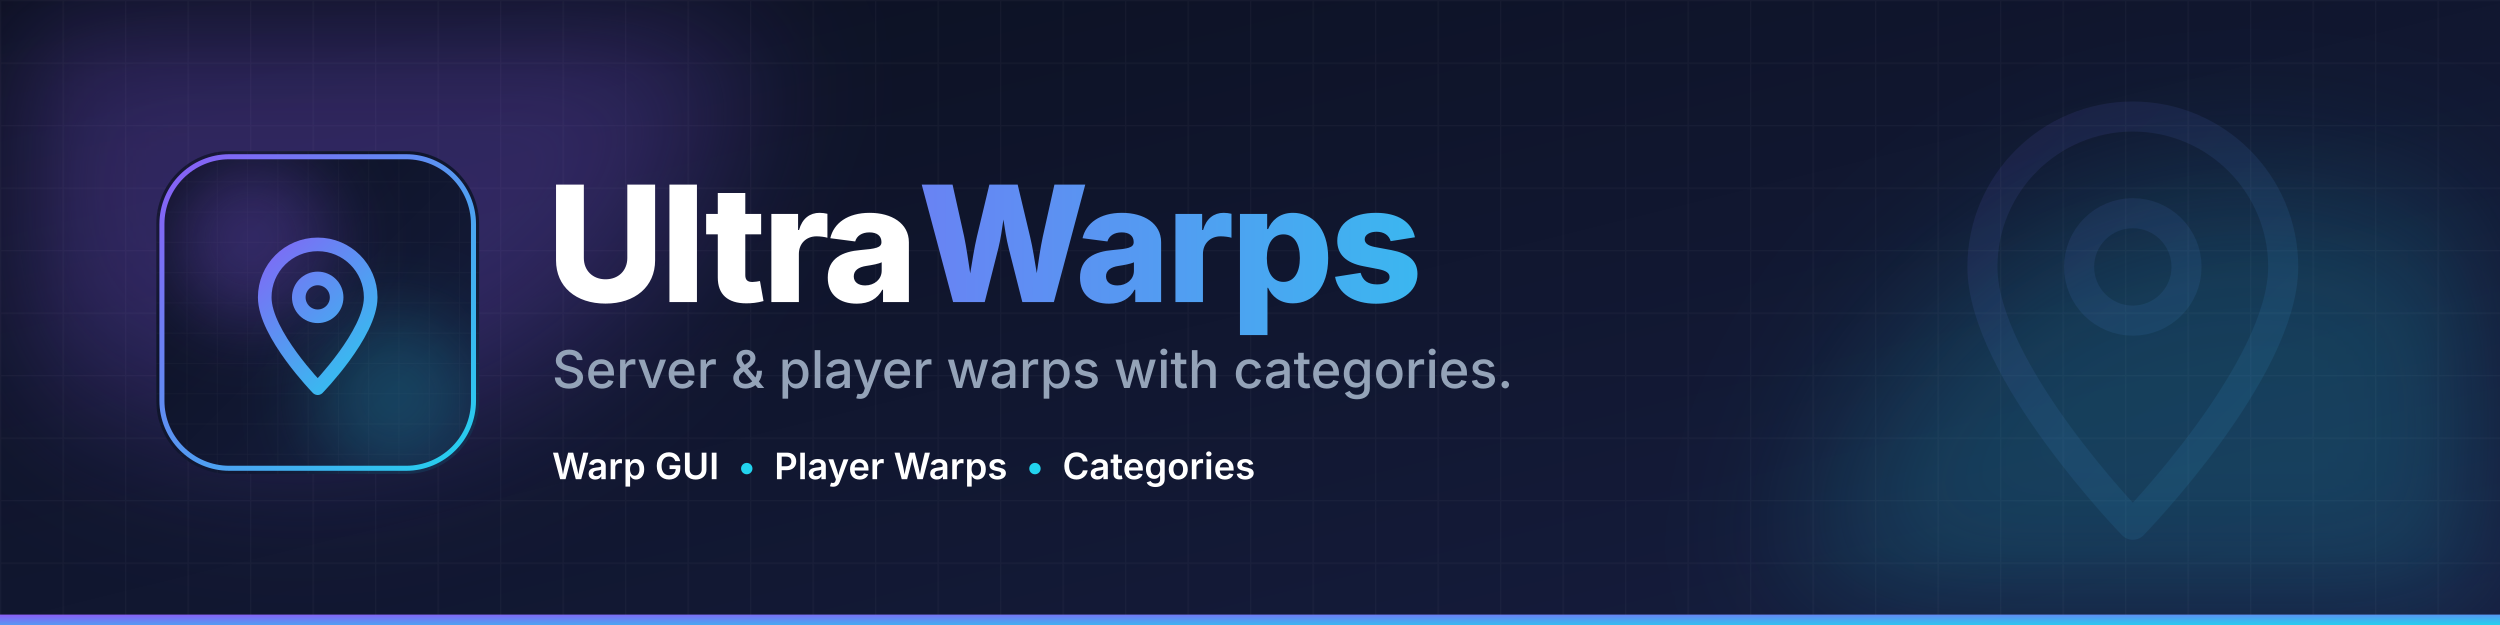
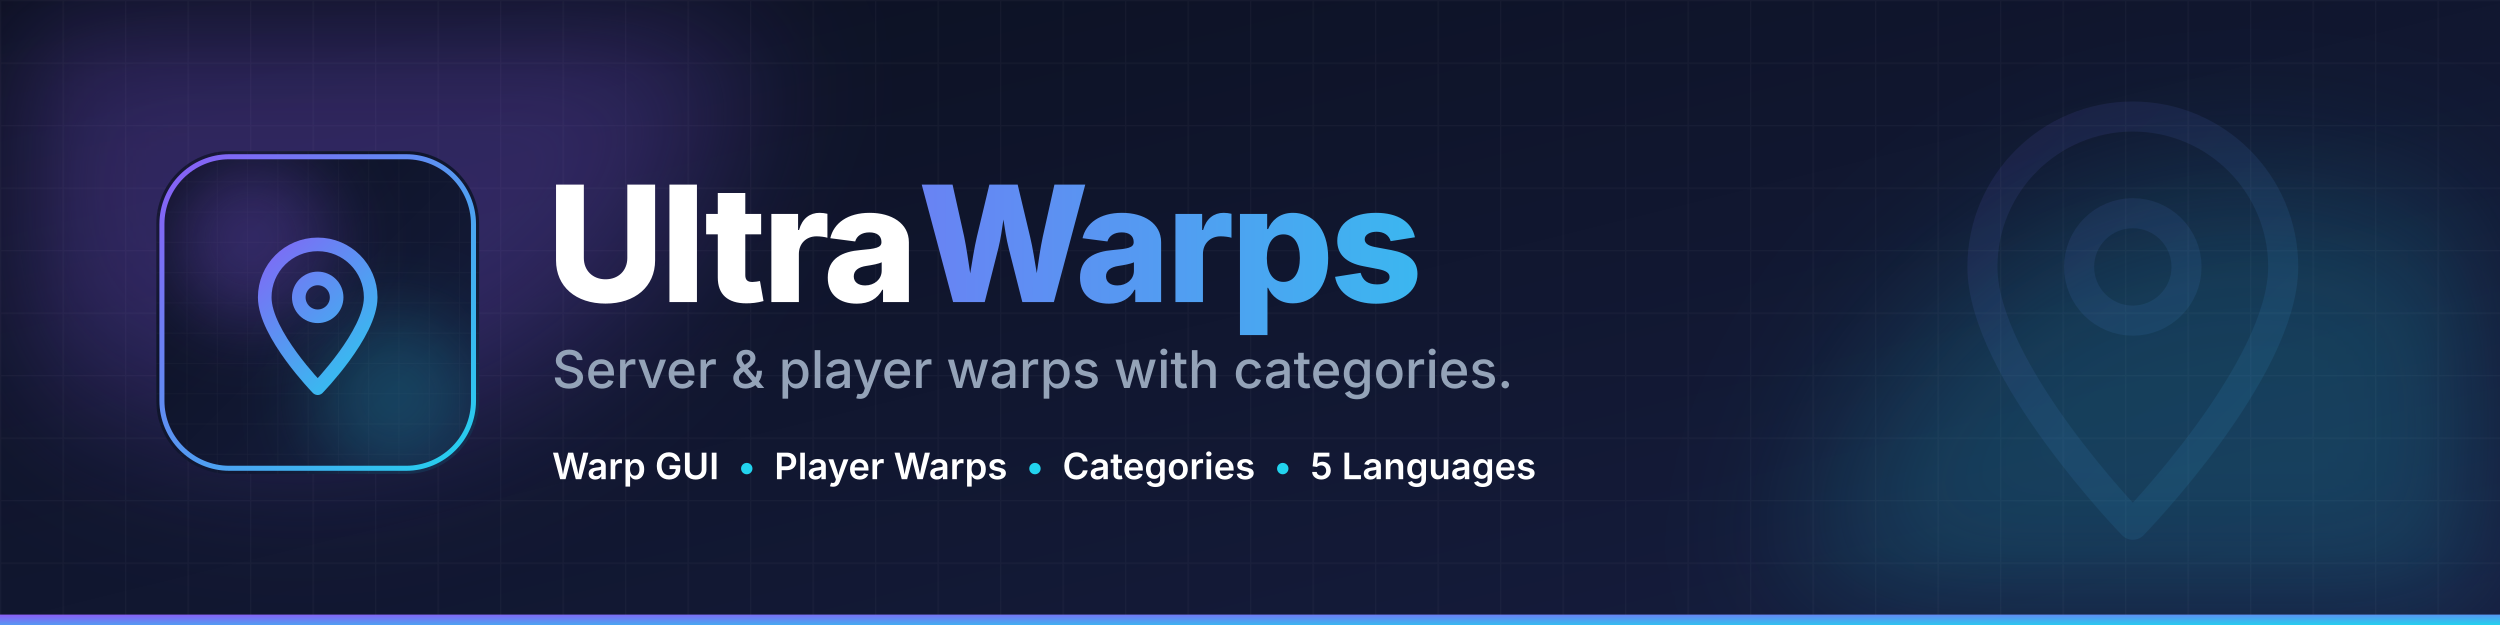
<svg xmlns="http://www.w3.org/2000/svg" viewBox="0 0 1920 480" width="1920" height="480">
  <defs>
    <linearGradient id="brand" gradientUnits="userSpaceOnUse" x1="2" y1="2" x2="22" y2="22">
      <stop offset="0" stop-color="#8B5CF6" />
      <stop offset="1" stop-color="#22D3EE" />
    </linearGradient>
    <linearGradient id="bg" x1="0" y1="0" x2="1" y2="1">
      <stop offset="0" stop-color="#0B1020" />
      <stop offset="1" stop-color="#161D3F" />
    </linearGradient>
    <linearGradient id="edge" x1="0" y1="0" x2="1" y2="1">
      <stop offset="0" stop-color="#8B5CF6" />
      <stop offset="1" stop-color="#22D3EE" />
    </linearGradient>
    <linearGradient id="word" gradientUnits="userSpaceOnUse" x1="420" y1="0" x2="1300" y2="0">
      <stop offset="0" stop-color="#8B5CF6" />
      <stop offset="1" stop-color="#22D3EE" />
    </linearGradient>
    <filter id="blur" x="-50%" y="-50%" width="200%" height="200%">
      <feGaussianBlur stdDeviation="60" />
    </filter>
    <pattern id="grid" width="48" height="48" patternUnits="userSpaceOnUse">
      <path d="M48 0H0V48" fill="none" stroke="#FFFFFF" stroke-opacity=".035" stroke-width="2" />
    </pattern>
  </defs>
  <rect width="1920" height="480" fill="url(#bg)" />
  <rect width="1920" height="480" fill="url(#grid)" />
  <circle cx="230" cy="0" r="336" fill="#8B5CF6" opacity=".28" filter="url(#blur)" />
  <circle cx="1728" cy="480" r="336" fill="#22D3EE" opacity=".20" filter="url(#blur)" />
  <rect y="472" width="1920" height="8" fill="url(#edge)" />
  <g transform="translate(1440 40) scale(16.5)" opacity=".10">
    <g fill="none" stroke="url(#brand)" stroke-width="1.4" stroke-linecap="round" stroke-linejoin="round">
      <path d="M12 22s7-7.2 7-12a7 7 0 1 0-14 0c0 4.8 7 12 7 12z" />
      <circle cx="12" cy="10" r="2.5" />
    </g>
  </g>
  <g transform="translate(120 116) scale(.484375)">
    <rect width="512" height="512" rx="116" fill="url(#bg)" />
    <clipPath id="tile">
      <rect width="512" height="512" rx="116" />
    </clipPath>
    <g clip-path="url(#tile)">
      <rect width="512" height="512" fill="url(#grid)" />
      <circle cx="150" cy="140" r="130" fill="#8B5CF6" opacity=".30" filter="url(#blur)" />
      <circle cx="380" cy="390" r="130" fill="#22D3EE" opacity=".22" filter="url(#blur)" />
    </g>
    <rect x="9" y="9" width="494" height="494" rx="107" fill="none" stroke="url(#edge)" stroke-width="8" />
    <g transform="translate(112 112) scale(12)">
      <g fill="none" stroke="url(#brand)" stroke-width="1.8" stroke-linecap="round" stroke-linejoin="round">
        <path d="M12 22s7-7.2 7-12a7 7 0 1 0-14 0c0 4.8 7 12 7 12z" />
        <circle cx="12" cy="10" r="2.5" />
      </g>
    </g>
  </g>
  <text x="420" y="232" font-family="Inter, 'Segoe UI', Arial, sans-serif" font-size="124" font-weight="800" letter-spacing="-3" fill="#FFFFFF">Ultra<tspan fill="url(#word)">Warps</tspan>
  </text>
  <text x="424" y="298" font-family="Inter, 'Segoe UI', Arial, sans-serif" font-size="40" font-weight="500" fill="#94A3B8">Server &amp; player warps with categories.</text>
-   <text x="424" y="368" font-family="Inter, 'Segoe UI', Arial, sans-serif" font-size="28" font-weight="600" fill="#FFFFFF" xml:space="preserve">Warp GUI<tspan fill="#22D3EE">  •  </tspan>Player Warps<tspan fill="#22D3EE">  •  </tspan>Categories</text>
+   <text x="424" y="368" font-family="Inter, 'Segoe UI', Arial, sans-serif" font-size="28" font-weight="600" fill="#FFFFFF" xml:space="preserve">Warp GUI<tspan fill="#22D3EE">  •  </tspan>Player Warps<tspan fill="#22D3EE">  •  </tspan>Categories<tspan fill="#22D3EE">  •  </tspan>5 Languages</text>
</svg>
